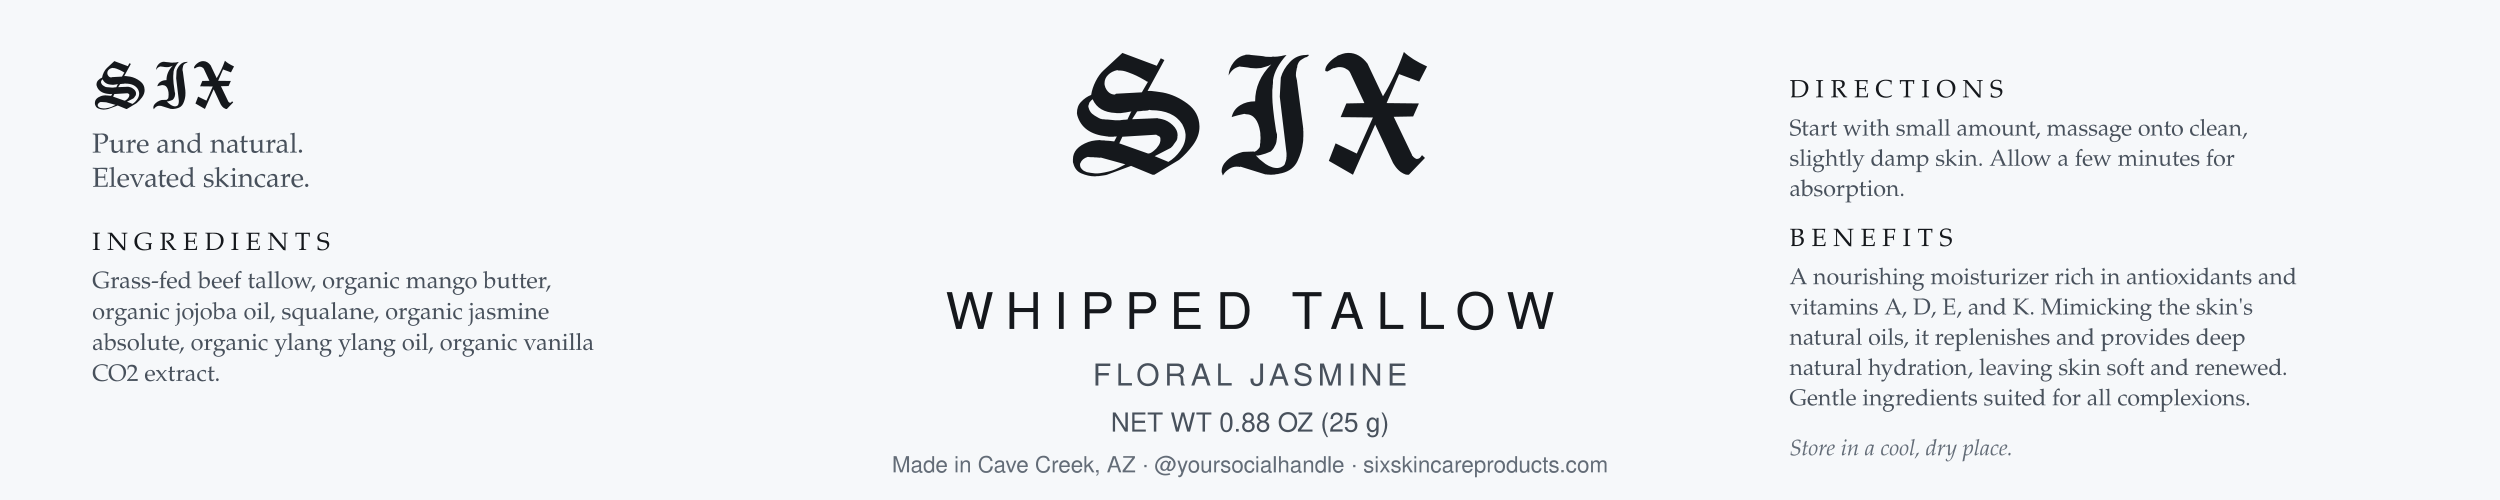
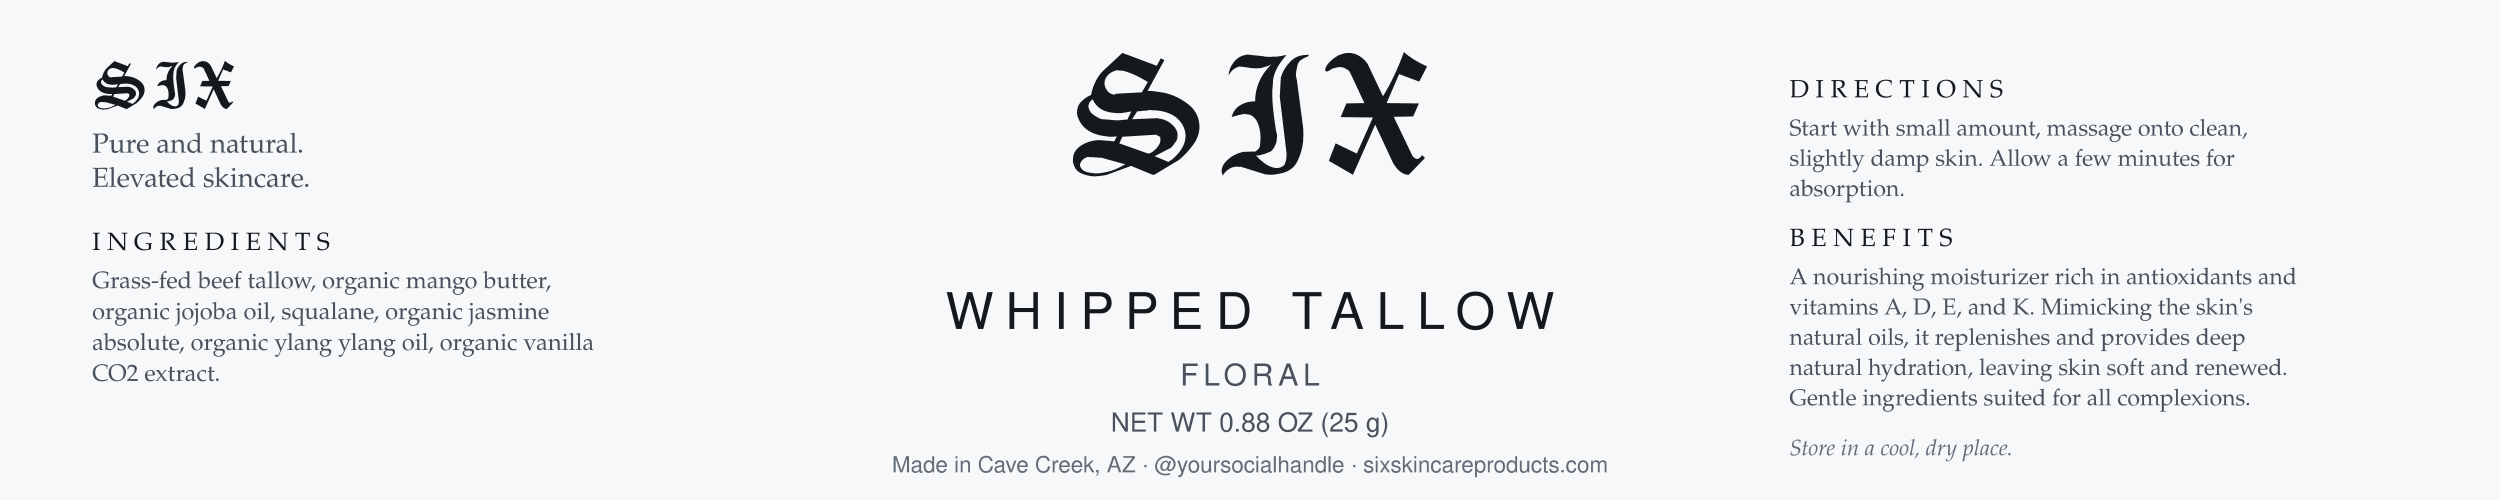
<svg xmlns="http://www.w3.org/2000/svg" width="190.0mm" height="38.0mm" viewBox="0 0 190.0 38.0">
  <rect x="0" y="0" width="190.0" height="38.0" fill="#f6f8fa" />
  <g transform="translate(81.000 3.400) scale(0.27155)">
    <path d="M15.84 2.29 25.46 5.89 26.58 3.8 27.6 4.28 22.89 12.93H23.86Q24.97 13.03 27.16 13.37Q30.75 14.05 34.03 16.47Q37.31 18.9 37.41 22.84Q37.46 25.56 35.56 28.13Q33.86 30.41 31.73 32.21L24.78 36.39H24.29L18.27 33.91L11.52 36.39Q11.23 36.49 10.55 36.58L9.48 36.73Q9.24 36.73 9.09 36.78H8.7Q8.41 36.78 8.36 36.83H8.02Q6.32 36.83 4.33 36Q2.63 35.27 2.1 33.18Q2.05 33.04 2 32.89V32.07Q2 28.81 6.32 27.21Q7.29 26.87 8.31 26.77L9.53 26.67Q9.67 26.77 10.31 26.77H10.74Q11.03 26.87 11.81 26.87Q12.01 26.92 12.39 26.92L13.56 27.06L14.34 25.56Q14.29 25.7 14.05 25.7H13.51Q13.46 25.75 13.37 25.75H12.25Q12.01 25.75 11.88 25.73Q11.76 25.7 11.62 25.65Q11.47 25.65 11.42 25.65Q4.67 24.93 3.21 19.73V19.63Q3.17 19.63 3.17 19.58V19.34Q3.12 19.34 3.12 19.29V19.15Q3.12 17.2 4.23 16.04Q5.55 14.63 7.1 14.05Q7.39 12.15 8.36 10.23Q9.33 8.31 10.55 7.2ZM6.13 31.39Q4.53 31.92 4.09 33.13Q3.99 33.23 3.99 33.43V33.72Q3.99 33.77 4.04 34.01Q4.04 34.06 4.06 34.13Q4.09 34.2 4.14 34.25Q4.14 34.3 4.14 34.35Q4.23 34.49 4.45 34.76Q4.67 35.03 4.87 35.17Q5.06 35.32 5.89 35.66Q6.23 35.71 6.95 35.85Q7.25 35.85 7.73 35.95Q7.97 35.95 8.12 36H9.04Q9.19 35.95 9.58 35.95Q12.25 35.56 13.85 34.88Q14.68 34.54 16.67 33.47L9.82 31.58Q9.67 31.63 9.43 31.63Q9.33 31.63 9.19 31.58Q9.04 31.58 8.99 31.58Q8.7 31.58 8.56 31.53H8.07Q8.02 31.53 7.78 31.48H7ZM23.37 18.22Q22.98 18.47 22.11 18.47H21.67Q20.94 18.61 20.41 18.61Q20.21 18.66 19.97 18.66L18.56 20.85L25.7 20.55Q25.9 20.7 26.33 20.7Q26.33 20.7 27.01 20.85Q28.52 21.19 29.9 22.47Q31.29 23.76 31.29 25.36V25.46Q31.24 25.51 31.24 25.61V25.99Q31.19 26.04 31.19 26.14V26.38Q31.19 26.43 31.14 26.48Q31.09 26.53 31.05 26.63Q31 26.72 31 26.82Q30.8 27.16 30.22 27.89Q30.17 27.99 30.05 28.16Q29.93 28.33 29.88 28.37Q29.83 28.42 29.39 28.86L24.88 31.19L28.71 32.79Q30.61 31.68 32.07 29.64Q33.52 27.6 33.52 25.46V25.07Q33.47 24.78 33.38 24.25Q33.38 24.1 33.28 23.86Q33.13 23.37 32.99 23.08Q32.94 22.93 32.79 22.67Q32.65 22.4 32.6 22.25Q30.07 18.32 23.86 18.32ZM25.36 25.17 15.84 25.75 14.97 27.6 22.79 30.37Q22.98 30.51 23.37 30.41Q23.61 30.37 23.95 30.17Q24.29 29.98 24.68 29.64Q24.78 29.54 25 29.35Q25.22 29.15 25.36 29.01Q26.14 28.08 26.33 27.5Q26.33 27.4 26.43 27.11Q26.43 27.06 26.48 26.87V26.24Q26.43 26.19 26.43 26.04V25.95Q26.38 25.95 26.36 25.87Q26.33 25.8 26.31 25.75Q26.29 25.7 25.9 25.51Q25.85 25.46 25.7 25.41Q25.56 25.36 25.53 25.34Q25.51 25.31 25.46 25.27H25.36ZM7.54 15.21Q7.44 15.36 7.15 15.55Q7.15 15.6 6.86 15.89Q6.86 15.89 6.76 16.01Q6.66 16.13 6.61 16.18Q6.37 16.91 6.37 16.94Q6.37 16.96 6.32 17.06V17.45Q6.32 17.49 6.37 17.54Q6.61 18.61 7.34 19.29Q7.88 19.78 9.24 20.51Q9.43 20.6 9.77 20.75Q9.87 20.75 9.92 20.75Q10.01 20.8 10.06 20.82Q10.11 20.85 10.31 20.85H10.65Q10.69 20.89 11.01 20.92Q11.33 20.94 11.71 20.94Q13.46 21.14 13.85 21.14H15.11Q15.31 21.14 15.79 21.04H15.89Q16.13 21.04 16.28 20.99H16.62Q16.81 20.99 16.96 20.94H17.25L18.37 18.56Q18.17 18.76 17.93 18.76H17.74Q17.69 18.81 17.54 18.81Q16.81 18.95 16.77 18.95Q16.28 19.05 15.99 19.05Q15.5 19.15 15.31 19.15H14.34Q14.09 19.15 13.95 19.1Q9.14 18.9 7.54 15.31ZM14.43 7.1Q12.83 7.44 11.84 8.44Q10.84 9.43 10.84 10.79Q10.84 11.08 10.86 11.23Q10.89 11.37 10.99 11.67Q10.99 11.71 11.08 12.01Q11.18 12.05 11.23 12.3Q12.15 13.95 13.75 13.95L14.05 13.71L21.28 13.32L22.98 10.4Q23.08 10.4 22.5 10.21Q22.5 10.16 22.4 10.09Q22.3 10.01 22.23 10.01Q22.16 10.01 22.01 9.87Q21.48 9.58 20.89 9.24L19.73 8.65Q18.85 8.22 17.35 7.68Q16.57 7.39 15.99 7.29Q15.41 7.2 14.63 7.2Z M50.27 2.78H51.34Q51.63 2.87 52.89 2.97L54.45 3.12Q54.74 3.12 55.23 3.21Q55.71 3.31 55.95 3.36Q56.49 3.41 57.51 3.41L57.99 3.31Q58.29 3.41 59.26 3.31Q59.69 3.21 60.52 3.12H60.57L60.62 3.07Q60.81 3.07 61.2 2.97Q61.39 2.97 61.78 2.87Q58.48 6.52 57.99 9.92V10.69Q57.95 10.84 57.95 10.99V11.18Q57.9 11.23 57.9 11.37V11.76Q57.8 12.44 57.8 12.69V14.63Q57.8 15.89 58.04 18.13Q58.24 20.17 58.87 24.25L59.11 25.07V25.99Q59.06 26.04 59.06 26.24V26.43Q59.01 26.58 59.01 26.67Q58.97 27.6 58.43 28.47Q58.14 29.2 57.36 29.88Q56.73 30.17 55.91 30.46Q55.66 30.51 55.15 30.68Q54.64 30.85 54.4 30.9Q54.35 30.9 54.25 30.9Q54.16 30.95 54.06 30.97Q53.96 31 53.77 31H53.19L53.43 31.24Q53.57 31.29 53.72 31.53L54.3 32.11Q55.57 33.13 55.91 33.38Q56.83 34.01 57.8 34.3Q58.29 34.45 58.38 34.45Q58.48 34.45 58.58 34.45Q58.67 34.49 58.72 34.49H59.4Q59.45 34.49 59.84 34.4Q59.89 34.4 60.18 34.3Q60.23 34.25 60.35 34.2Q60.47 34.15 60.52 34.13Q60.57 34.11 60.67 34.03Q60.76 33.96 60.81 33.94Q60.86 33.91 60.98 33.81Q61.1 33.72 61.13 33.67Q61.15 33.62 61.22 33.52Q61.3 33.43 61.3 33.4Q61.3 33.38 61.44 32.94L61.59 32.5Q61.59 32.36 61.69 32.07Q61.69 31.97 61.73 31.82V31.53Q61.73 31.39 61.78 31.24V30.37L59.89 14.53L60.18 9.19Q60.86 6.81 62.73 4.84Q64.6 2.87 67.22 2.87L67.9 2.78L68 3.07Q67.9 3.12 67.81 3.19Q67.71 3.26 67.64 3.31Q67.56 3.36 67.47 3.43Q67.37 3.51 67.25 3.51Q67.13 3.51 67.03 3.55Q66.93 3.6 66.83 3.65Q66.11 4.04 65.64 4.4Q65.18 4.77 64.89 5.59Q64.89 5.64 64.84 5.72Q64.79 5.79 64.79 5.93V6.08Q64.79 6.18 64.75 6.35Q64.7 6.52 64.6 6.76V6.95Q64.55 7.2 64.45 7.68Q64.41 7.93 64.41 8.31V8.75Q64.41 8.9 64.5 9.19Q64.5 9.24 64.55 9.29V9.38Q64.55 9.43 64.58 9.5Q64.6 9.58 64.65 9.82Q64.65 9.87 64.7 9.97V10.11L66.4 22.98Q66.4 23.27 66.45 23.32V24.05Q66.45 24.1 66.49 24.2V25.61Q66.45 25.8 66.45 26.14V26.67Q66.4 26.87 66.4 27.21Q66.11 29.88 64.87 32.53Q63.63 35.17 60.47 35.95Q60.33 35.95 59.94 36.05L59.35 36.19Q59.16 36.19 58.84 36.24Q58.53 36.29 58.38 36.34H57.99Q57.7 36.34 57.65 36.39H57.12Q57.07 36.34 56.93 36.34H56.49Q56.34 36.29 56.15 36.29H55.86L48.86 34.11L48.77 34.2H48.62Q48.57 34.2 48.47 34.15H48.09Q48.04 34.15 47.94 34.11H47.84Q46.48 34.11 45.22 35.13Q44.35 35.81 43.96 36.63V36.53Q43.91 36.49 43.86 36.39Q43.81 36.29 43.81 36.19V36.15Q43.76 35.95 43.69 35.83Q43.62 35.71 43.62 35.42Q43.62 33.81 45.03 32.45Q46.43 31.09 47.99 30.51Q48.13 30.41 48.47 30.32Q48.57 30.32 48.89 30.2Q49.2 30.07 49.45 30.03Q49.69 29.98 49.83 29.98L52.65 29.88Q52.65 29.98 52.75 29.98Q52.8 29.98 52.85 29.93Q52.89 29.88 53.19 29.78Q53.23 29.73 53.33 29.69Q53.43 29.64 53.5 29.56Q53.57 29.49 53.84 29.22Q54.11 28.96 54.18 28.84Q54.25 28.71 54.35 28.37V27.89Q54.35 27.74 54.45 27.35V26.67Q54.45 26.58 54.5 26.48V25.85Q54.45 25.7 54.45 25.36V24.88Q54.4 24.73 54.4 24.39Q53.62 19.44 50.37 19.44L49.98 19.34Q49.4 19.49 48.23 19.73Q47.94 19.83 47.36 19.97Q47.21 20.02 46.92 20.09Q46.63 20.17 46.43 20.26Q46.92 18.08 48.86 16.91Q50.61 15.84 52.99 15.84Q52.99 10.01 57.51 5.5Q57.41 5.55 57.17 5.67Q56.93 5.79 56.73 5.89Q56.54 5.98 56.1 6.1Q55.66 6.23 54.64 6.52Q53.77 6.61 53.28 6.61Q52.8 6.61 51.73 6.52Q51.49 6.47 50.95 6.37Q50.42 6.27 50.13 6.27Q49.83 6.27 49.35 6.18Q49.06 6.18 48.67 6.08Q47.55 6.37 46.85 6.95Q46.14 7.54 45.56 8.61Q45.66 6.61 46.99 4.91Q48.33 3.21 50.27 2.87Z M94.6 2Q96.83 4.14 101.11 6.08L98.92 10.31L93.29 8.22L89.79 16.33L98.83 16.43L97.22 20.07L91.78 20.17L96.88 30.8Q96.88 30.95 96.93 30.95V31Q96.93 31.09 97.03 31.09Q97.22 31.43 97.81 31.82Q97.85 31.82 97.9 31.82Q97.9 31.87 97.98 31.9Q98.05 31.92 98.19 31.97H98.39L98.44 31.92H98.63L98.68 31.87H98.73Q98.83 31.82 98.9 31.77Q98.97 31.73 99.02 31.73L99.26 31.48L99.7 30.9L100.53 31.68L96.01 36.39H95.47Q95.43 36.34 95.33 36.34H95.18Q95.13 36.29 95.04 36.29Q94.55 36.15 93.73 35.61Q92.71 34.83 92.03 33.77Q91.88 33.52 91.59 33.09L86.59 22.35L80.37 36.39L73.62 32.5L75.51 27.6L81.44 30.46L85.95 20.36L76.92 20.26L78.52 16.43L83.57 16.33L79.64 7.93Q79.3 7.15 78.52 6.81Q77.94 6.37 76.97 6.27H76.29Q76.14 6.32 76 6.32L75.41 6.47Q75.37 6.47 75.29 6.52Q75.22 6.57 75.07 6.57H74.88Q74.83 6.61 74.73 6.66Q74.64 6.71 74.59 6.71Q74.54 6.71 74.47 6.76Q74.39 6.81 74.35 6.83Q74.3 6.86 74.2 6.93Q74.1 7 74.01 7.08Q73.91 7.15 73.86 7.15Q73.81 7.15 73.74 7.2Q73.67 7.25 73.62 7.27Q73.57 7.29 73.45 7.37Q73.33 7.44 73.23 7.49L72.74 7.39L72.6 7.2Q72.6 6.18 73.62 5.06Q74.64 3.94 75.71 3.36Q75.9 3.17 76.12 3.04Q76.34 2.92 76.97 2.73Q77.11 2.68 77.36 2.58Q77.45 2.58 77.53 2.53Q77.6 2.49 77.7 2.49Q77.79 2.49 78.09 2.39Q78.23 2.39 78.38 2.34H78.62Q78.77 2.34 78.91 2.29H79.15Q82.17 2.29 84.45 5.3L88.77 14.43Q92.17 8.9 94.6 2.1Z" fill="#15181c" />
  </g>
  <text x="95.00" y="25.00" font-family="Helvetica, Arial, sans-serif" font-size="3.85" fill="#15181c" text-anchor="middle" letter-spacing="0.950">WHIPPED TALLOW</text>
-   <text x="95.00" y="29.30" font-family="Helvetica, Arial, sans-serif" font-size="2.30" fill="#48515c" text-anchor="middle" letter-spacing="0.350">FLORAL JASMINE</text>
+   <text x="95.00" y="29.30" font-family="Helvetica, Arial, sans-serif" font-size="2.30" fill="#48515c" text-anchor="middle" letter-spacing="0.350">FLORAL</text>
  <text x="95.00" y="32.80" font-family="Helvetica, Arial, sans-serif" font-size="2.00" fill="#48515c" text-anchor="middle">NET WT 0.88 OZ (25 g)</text>
  <text x="95.00" y="35.90" font-family="Helvetica, Arial, sans-serif" font-size="1.70" fill="#636c77" text-anchor="middle">Made in Cave Creek, AZ   ·   @yoursocialhandle   ·   sixskincareproducts.com</text>
  <g transform="translate(7.000 4.400) scale(0.10668)">
    <path d="M15.84 2.29 25.46 5.89 26.58 3.8 27.6 4.28 22.89 12.93H23.86Q24.97 13.03 27.16 13.37Q30.75 14.05 34.03 16.47Q37.31 18.9 37.41 22.84Q37.46 25.56 35.56 28.13Q33.86 30.41 31.73 32.21L24.78 36.39H24.29L18.27 33.91L11.52 36.39Q11.23 36.49 10.55 36.58L9.48 36.73Q9.24 36.73 9.09 36.78H8.7Q8.41 36.78 8.36 36.83H8.02Q6.32 36.83 4.33 36Q2.63 35.27 2.1 33.18Q2.05 33.04 2 32.89V32.07Q2 28.81 6.32 27.21Q7.29 26.87 8.31 26.77L9.53 26.67Q9.67 26.77 10.31 26.77H10.74Q11.03 26.87 11.81 26.87Q12.01 26.92 12.39 26.92L13.56 27.06L14.34 25.56Q14.29 25.7 14.05 25.7H13.51Q13.46 25.75 13.37 25.75H12.25Q12.01 25.75 11.88 25.73Q11.76 25.7 11.62 25.65Q11.47 25.65 11.42 25.65Q4.67 24.93 3.21 19.73V19.63Q3.17 19.63 3.17 19.58V19.34Q3.12 19.34 3.12 19.29V19.15Q3.12 17.2 4.23 16.04Q5.55 14.63 7.1 14.05Q7.39 12.15 8.36 10.23Q9.33 8.31 10.55 7.2ZM6.13 31.39Q4.53 31.92 4.09 33.13Q3.99 33.23 3.99 33.43V33.72Q3.99 33.77 4.04 34.01Q4.04 34.06 4.06 34.13Q4.09 34.2 4.14 34.25Q4.14 34.3 4.14 34.35Q4.23 34.49 4.45 34.76Q4.67 35.03 4.87 35.17Q5.06 35.32 5.89 35.66Q6.23 35.71 6.95 35.85Q7.25 35.85 7.73 35.95Q7.97 35.95 8.12 36H9.04Q9.19 35.95 9.58 35.95Q12.25 35.56 13.85 34.88Q14.68 34.54 16.67 33.47L9.82 31.58Q9.67 31.63 9.43 31.63Q9.33 31.63 9.19 31.58Q9.04 31.58 8.99 31.58Q8.7 31.58 8.56 31.53H8.07Q8.02 31.53 7.78 31.48H7ZM23.37 18.22Q22.98 18.47 22.11 18.47H21.67Q20.94 18.61 20.41 18.61Q20.21 18.66 19.97 18.66L18.56 20.85L25.7 20.55Q25.9 20.7 26.33 20.7Q26.33 20.7 27.01 20.85Q28.52 21.19 29.9 22.47Q31.29 23.76 31.29 25.36V25.46Q31.24 25.51 31.24 25.61V25.99Q31.19 26.04 31.19 26.14V26.38Q31.19 26.43 31.14 26.48Q31.09 26.53 31.05 26.63Q31 26.72 31 26.82Q30.8 27.16 30.22 27.89Q30.17 27.99 30.05 28.16Q29.93 28.33 29.88 28.37Q29.83 28.42 29.39 28.86L24.88 31.19L28.71 32.79Q30.61 31.68 32.07 29.64Q33.52 27.6 33.52 25.46V25.07Q33.47 24.78 33.38 24.25Q33.38 24.1 33.28 23.86Q33.13 23.37 32.99 23.08Q32.94 22.93 32.79 22.67Q32.65 22.4 32.6 22.25Q30.07 18.32 23.86 18.32ZM25.36 25.17 15.84 25.75 14.97 27.6 22.79 30.37Q22.98 30.51 23.37 30.41Q23.61 30.37 23.95 30.17Q24.29 29.98 24.68 29.64Q24.78 29.54 25 29.35Q25.22 29.15 25.36 29.01Q26.14 28.08 26.33 27.5Q26.33 27.4 26.43 27.11Q26.43 27.06 26.48 26.87V26.24Q26.43 26.19 26.43 26.04V25.95Q26.38 25.95 26.36 25.87Q26.33 25.8 26.31 25.75Q26.29 25.7 25.9 25.51Q25.85 25.46 25.7 25.41Q25.56 25.36 25.53 25.34Q25.51 25.31 25.46 25.27H25.36ZM7.54 15.21Q7.44 15.36 7.15 15.55Q7.15 15.6 6.86 15.89Q6.86 15.89 6.76 16.01Q6.66 16.13 6.61 16.18Q6.37 16.91 6.37 16.94Q6.37 16.96 6.32 17.06V17.45Q6.32 17.49 6.37 17.54Q6.61 18.61 7.34 19.29Q7.88 19.78 9.24 20.51Q9.43 20.6 9.77 20.75Q9.87 20.75 9.92 20.75Q10.01 20.8 10.06 20.82Q10.11 20.85 10.31 20.85H10.65Q10.69 20.89 11.01 20.92Q11.33 20.94 11.71 20.94Q13.46 21.14 13.85 21.14H15.11Q15.31 21.14 15.79 21.04H15.89Q16.13 21.04 16.28 20.99H16.62Q16.81 20.99 16.96 20.94H17.25L18.37 18.56Q18.17 18.76 17.93 18.76H17.74Q17.69 18.81 17.54 18.81Q16.81 18.95 16.77 18.95Q16.28 19.05 15.99 19.05Q15.5 19.15 15.31 19.15H14.34Q14.09 19.15 13.95 19.1Q9.14 18.9 7.54 15.31ZM14.43 7.1Q12.83 7.44 11.84 8.44Q10.84 9.43 10.84 10.79Q10.84 11.08 10.86 11.23Q10.89 11.37 10.99 11.67Q10.99 11.71 11.08 12.01Q11.18 12.05 11.23 12.3Q12.15 13.95 13.75 13.95L14.05 13.71L21.28 13.32L22.98 10.4Q23.08 10.4 22.5 10.21Q22.5 10.16 22.4 10.09Q22.3 10.01 22.23 10.01Q22.16 10.01 22.01 9.87Q21.48 9.58 20.89 9.24L19.73 8.65Q18.85 8.22 17.35 7.68Q16.57 7.39 15.99 7.29Q15.41 7.2 14.63 7.2Z M50.27 2.78H51.34Q51.63 2.87 52.89 2.97L54.45 3.12Q54.74 3.12 55.23 3.21Q55.71 3.31 55.95 3.36Q56.49 3.41 57.51 3.41L57.99 3.31Q58.29 3.41 59.26 3.31Q59.69 3.21 60.52 3.12H60.57L60.62 3.07Q60.81 3.07 61.2 2.97Q61.39 2.97 61.78 2.87Q58.48 6.52 57.99 9.92V10.69Q57.95 10.84 57.95 10.99V11.18Q57.9 11.23 57.9 11.37V11.76Q57.8 12.44 57.8 12.69V14.63Q57.8 15.89 58.04 18.13Q58.24 20.17 58.87 24.25L59.11 25.07V25.99Q59.06 26.04 59.06 26.24V26.43Q59.01 26.58 59.01 26.67Q58.97 27.6 58.43 28.47Q58.14 29.2 57.36 29.88Q56.73 30.17 55.91 30.46Q55.66 30.51 55.15 30.68Q54.64 30.85 54.4 30.9Q54.35 30.9 54.25 30.9Q54.16 30.95 54.06 30.97Q53.96 31 53.77 31H53.19L53.43 31.24Q53.57 31.29 53.72 31.53L54.3 32.11Q55.57 33.13 55.91 33.38Q56.83 34.01 57.8 34.3Q58.29 34.45 58.38 34.45Q58.48 34.45 58.58 34.45Q58.67 34.49 58.72 34.49H59.4Q59.45 34.49 59.84 34.4Q59.89 34.4 60.18 34.3Q60.23 34.25 60.35 34.2Q60.47 34.15 60.52 34.13Q60.57 34.11 60.67 34.03Q60.76 33.96 60.81 33.94Q60.86 33.91 60.98 33.81Q61.1 33.72 61.13 33.67Q61.15 33.62 61.22 33.52Q61.3 33.43 61.3 33.4Q61.3 33.38 61.44 32.94L61.59 32.5Q61.59 32.36 61.69 32.07Q61.69 31.97 61.73 31.82V31.53Q61.73 31.39 61.78 31.24V30.37L59.89 14.53L60.18 9.19Q60.86 6.81 62.73 4.84Q64.6 2.87 67.22 2.87L67.9 2.78L68 3.07Q67.9 3.12 67.81 3.19Q67.71 3.26 67.64 3.31Q67.56 3.36 67.47 3.43Q67.37 3.51 67.25 3.51Q67.13 3.51 67.03 3.55Q66.93 3.6 66.83 3.65Q66.11 4.04 65.64 4.4Q65.18 4.77 64.89 5.59Q64.89 5.64 64.84 5.72Q64.79 5.79 64.79 5.93V6.08Q64.79 6.18 64.75 6.35Q64.7 6.52 64.6 6.76V6.95Q64.55 7.2 64.45 7.68Q64.41 7.93 64.41 8.31V8.75Q64.41 8.9 64.5 9.19Q64.5 9.24 64.55 9.29V9.38Q64.55 9.43 64.58 9.5Q64.6 9.58 64.65 9.82Q64.65 9.87 64.7 9.97V10.11L66.4 22.98Q66.4 23.27 66.45 23.32V24.05Q66.45 24.1 66.49 24.2V25.61Q66.45 25.8 66.45 26.14V26.67Q66.4 26.87 66.4 27.21Q66.11 29.88 64.87 32.53Q63.63 35.17 60.47 35.95Q60.33 35.95 59.94 36.05L59.35 36.19Q59.16 36.19 58.84 36.24Q58.53 36.29 58.38 36.34H57.99Q57.7 36.34 57.65 36.39H57.12Q57.07 36.34 56.93 36.34H56.49Q56.34 36.29 56.15 36.29H55.86L48.86 34.11L48.77 34.2H48.62Q48.57 34.2 48.47 34.15H48.09Q48.04 34.15 47.94 34.11H47.84Q46.48 34.11 45.22 35.13Q44.35 35.81 43.96 36.63V36.53Q43.91 36.49 43.86 36.39Q43.81 36.29 43.81 36.19V36.15Q43.76 35.95 43.69 35.83Q43.62 35.71 43.62 35.42Q43.62 33.81 45.03 32.45Q46.43 31.09 47.99 30.51Q48.13 30.41 48.47 30.32Q48.57 30.32 48.89 30.2Q49.2 30.07 49.45 30.03Q49.69 29.98 49.83 29.98L52.65 29.88Q52.65 29.98 52.75 29.98Q52.8 29.98 52.85 29.93Q52.89 29.88 53.19 29.78Q53.23 29.73 53.33 29.69Q53.43 29.64 53.5 29.56Q53.57 29.49 53.84 29.22Q54.11 28.96 54.18 28.84Q54.25 28.71 54.35 28.37V27.89Q54.35 27.74 54.45 27.35V26.67Q54.45 26.58 54.5 26.48V25.85Q54.45 25.7 54.45 25.36V24.88Q54.4 24.73 54.4 24.39Q53.62 19.44 50.37 19.44L49.98 19.34Q49.4 19.49 48.23 19.73Q47.94 19.83 47.36 19.97Q47.21 20.02 46.92 20.09Q46.63 20.17 46.43 20.26Q46.92 18.08 48.86 16.91Q50.61 15.84 52.99 15.84Q52.99 10.01 57.51 5.5Q57.41 5.55 57.17 5.67Q56.93 5.79 56.73 5.89Q56.54 5.98 56.1 6.1Q55.66 6.23 54.64 6.52Q53.77 6.61 53.28 6.61Q52.8 6.61 51.73 6.52Q51.49 6.47 50.95 6.37Q50.42 6.27 50.13 6.27Q49.83 6.27 49.35 6.18Q49.06 6.18 48.67 6.08Q47.55 6.37 46.85 6.95Q46.14 7.54 45.56 8.61Q45.66 6.61 46.99 4.91Q48.33 3.21 50.27 2.87Z M94.6 2Q96.83 4.14 101.11 6.08L98.92 10.31L93.29 8.22L89.79 16.33L98.83 16.43L97.22 20.07L91.78 20.17L96.88 30.8Q96.88 30.95 96.93 30.95V31Q96.93 31.09 97.03 31.09Q97.22 31.43 97.81 31.82Q97.85 31.82 97.9 31.82Q97.9 31.87 97.98 31.9Q98.05 31.92 98.19 31.97H98.39L98.44 31.92H98.63L98.68 31.87H98.73Q98.83 31.82 98.9 31.77Q98.97 31.73 99.02 31.73L99.26 31.48L99.7 30.9L100.53 31.68L96.01 36.39H95.47Q95.43 36.34 95.33 36.34H95.18Q95.13 36.29 95.04 36.29Q94.55 36.15 93.73 35.61Q92.71 34.83 92.03 33.77Q91.88 33.52 91.59 33.09L86.59 22.35L80.37 36.39L73.62 32.5L75.51 27.6L81.44 30.46L85.95 20.36L76.92 20.26L78.52 16.43L83.57 16.33L79.64 7.93Q79.3 7.15 78.52 6.81Q77.94 6.37 76.97 6.27H76.29Q76.14 6.32 76 6.32L75.41 6.47Q75.37 6.47 75.29 6.52Q75.22 6.57 75.07 6.57H74.88Q74.83 6.61 74.73 6.66Q74.64 6.71 74.59 6.71Q74.54 6.71 74.47 6.76Q74.39 6.81 74.35 6.83Q74.3 6.86 74.2 6.93Q74.1 7 74.01 7.08Q73.91 7.15 73.86 7.15Q73.81 7.15 73.74 7.2Q73.67 7.25 73.62 7.27Q73.57 7.29 73.45 7.37Q73.33 7.44 73.23 7.49L72.74 7.39L72.6 7.2Q72.6 6.18 73.62 5.06Q74.64 3.94 75.71 3.36Q75.9 3.17 76.12 3.04Q76.34 2.92 76.97 2.73Q77.11 2.68 77.36 2.58Q77.45 2.58 77.53 2.53Q77.6 2.49 77.7 2.49Q77.79 2.49 78.09 2.39Q78.23 2.39 78.38 2.34H78.62Q78.77 2.34 78.91 2.29H79.15Q82.17 2.29 84.45 5.3L88.77 14.43Q92.17 8.9 94.6 2.1Z" fill="#15181c" />
  </g>
  <text x="7.00" y="11.60" font-family="Palatino, Georgia, serif" font-size="2.10" fill="#48515c">Pure and natural.</text>
  <text x="7.00" y="14.20" font-family="Palatino, Georgia, serif" font-size="2.10" fill="#48515c">Elevated skincare.</text>
  <text x="7.00" y="19.00" font-family="Palatino, Georgia, serif" font-size="1.90" fill="#15181c" letter-spacing="0.500">INGREDIENTS</text>
  <text x="7.00" y="21.90" font-family="Palatino, Georgia, serif" font-size="1.80" fill="#48515c">Grass-fed beef tallow, organic mango butter,</text>
  <text x="7.00" y="24.25" font-family="Palatino, Georgia, serif" font-size="1.80" fill="#48515c">organic jojoba oil, squalane, organic jasmine</text>
  <text x="7.00" y="26.60" font-family="Palatino, Georgia, serif" font-size="1.80" fill="#48515c">absolute, organic ylang ylang oil, organic vanilla</text>
  <text x="7.00" y="28.95" font-family="Palatino, Georgia, serif" font-size="1.80" fill="#48515c">CO2 extract.</text>
  <text x="136.00" y="7.40" font-family="Palatino, Georgia, serif" font-size="1.90" fill="#15181c" letter-spacing="0.500">DIRECTIONS</text>
  <text x="136.00" y="10.30" font-family="Palatino, Georgia, serif" font-size="1.75" fill="#48515c">Start with small amount, massage onto clean,</text>
  <text x="136.00" y="12.60" font-family="Palatino, Georgia, serif" font-size="1.75" fill="#48515c">slightly damp skin. Allow a few minutes for</text>
  <text x="136.00" y="14.90" font-family="Palatino, Georgia, serif" font-size="1.75" fill="#48515c">absorption.</text>
  <text x="136.00" y="18.70" font-family="Palatino, Georgia, serif" font-size="1.90" fill="#15181c" letter-spacing="0.500">BENEFITS</text>
  <text x="136.00" y="21.60" font-family="Palatino, Georgia, serif" font-size="1.75" fill="#48515c">A nourishing moisturizer rich in antioxidants and</text>
  <text x="136.00" y="23.90" font-family="Palatino, Georgia, serif" font-size="1.75" fill="#48515c">vitamins A, D, E, and K. Mimicking the skin's</text>
  <text x="136.00" y="26.20" font-family="Palatino, Georgia, serif" font-size="1.75" fill="#48515c">natural oils, it replenishes and provides deep</text>
  <text x="136.00" y="28.50" font-family="Palatino, Georgia, serif" font-size="1.75" fill="#48515c">natural hydration, leaving skin soft and renewed.</text>
  <text x="136.00" y="30.80" font-family="Palatino, Georgia, serif" font-size="1.75" fill="#48515c">Gentle ingredients suited for all complexions.</text>
  <text x="136.00" y="34.60" font-family="Palatino, Georgia, serif" font-size="1.70" fill="#636c77" font-style="italic">Store in a cool, dry place.</text>
</svg>
